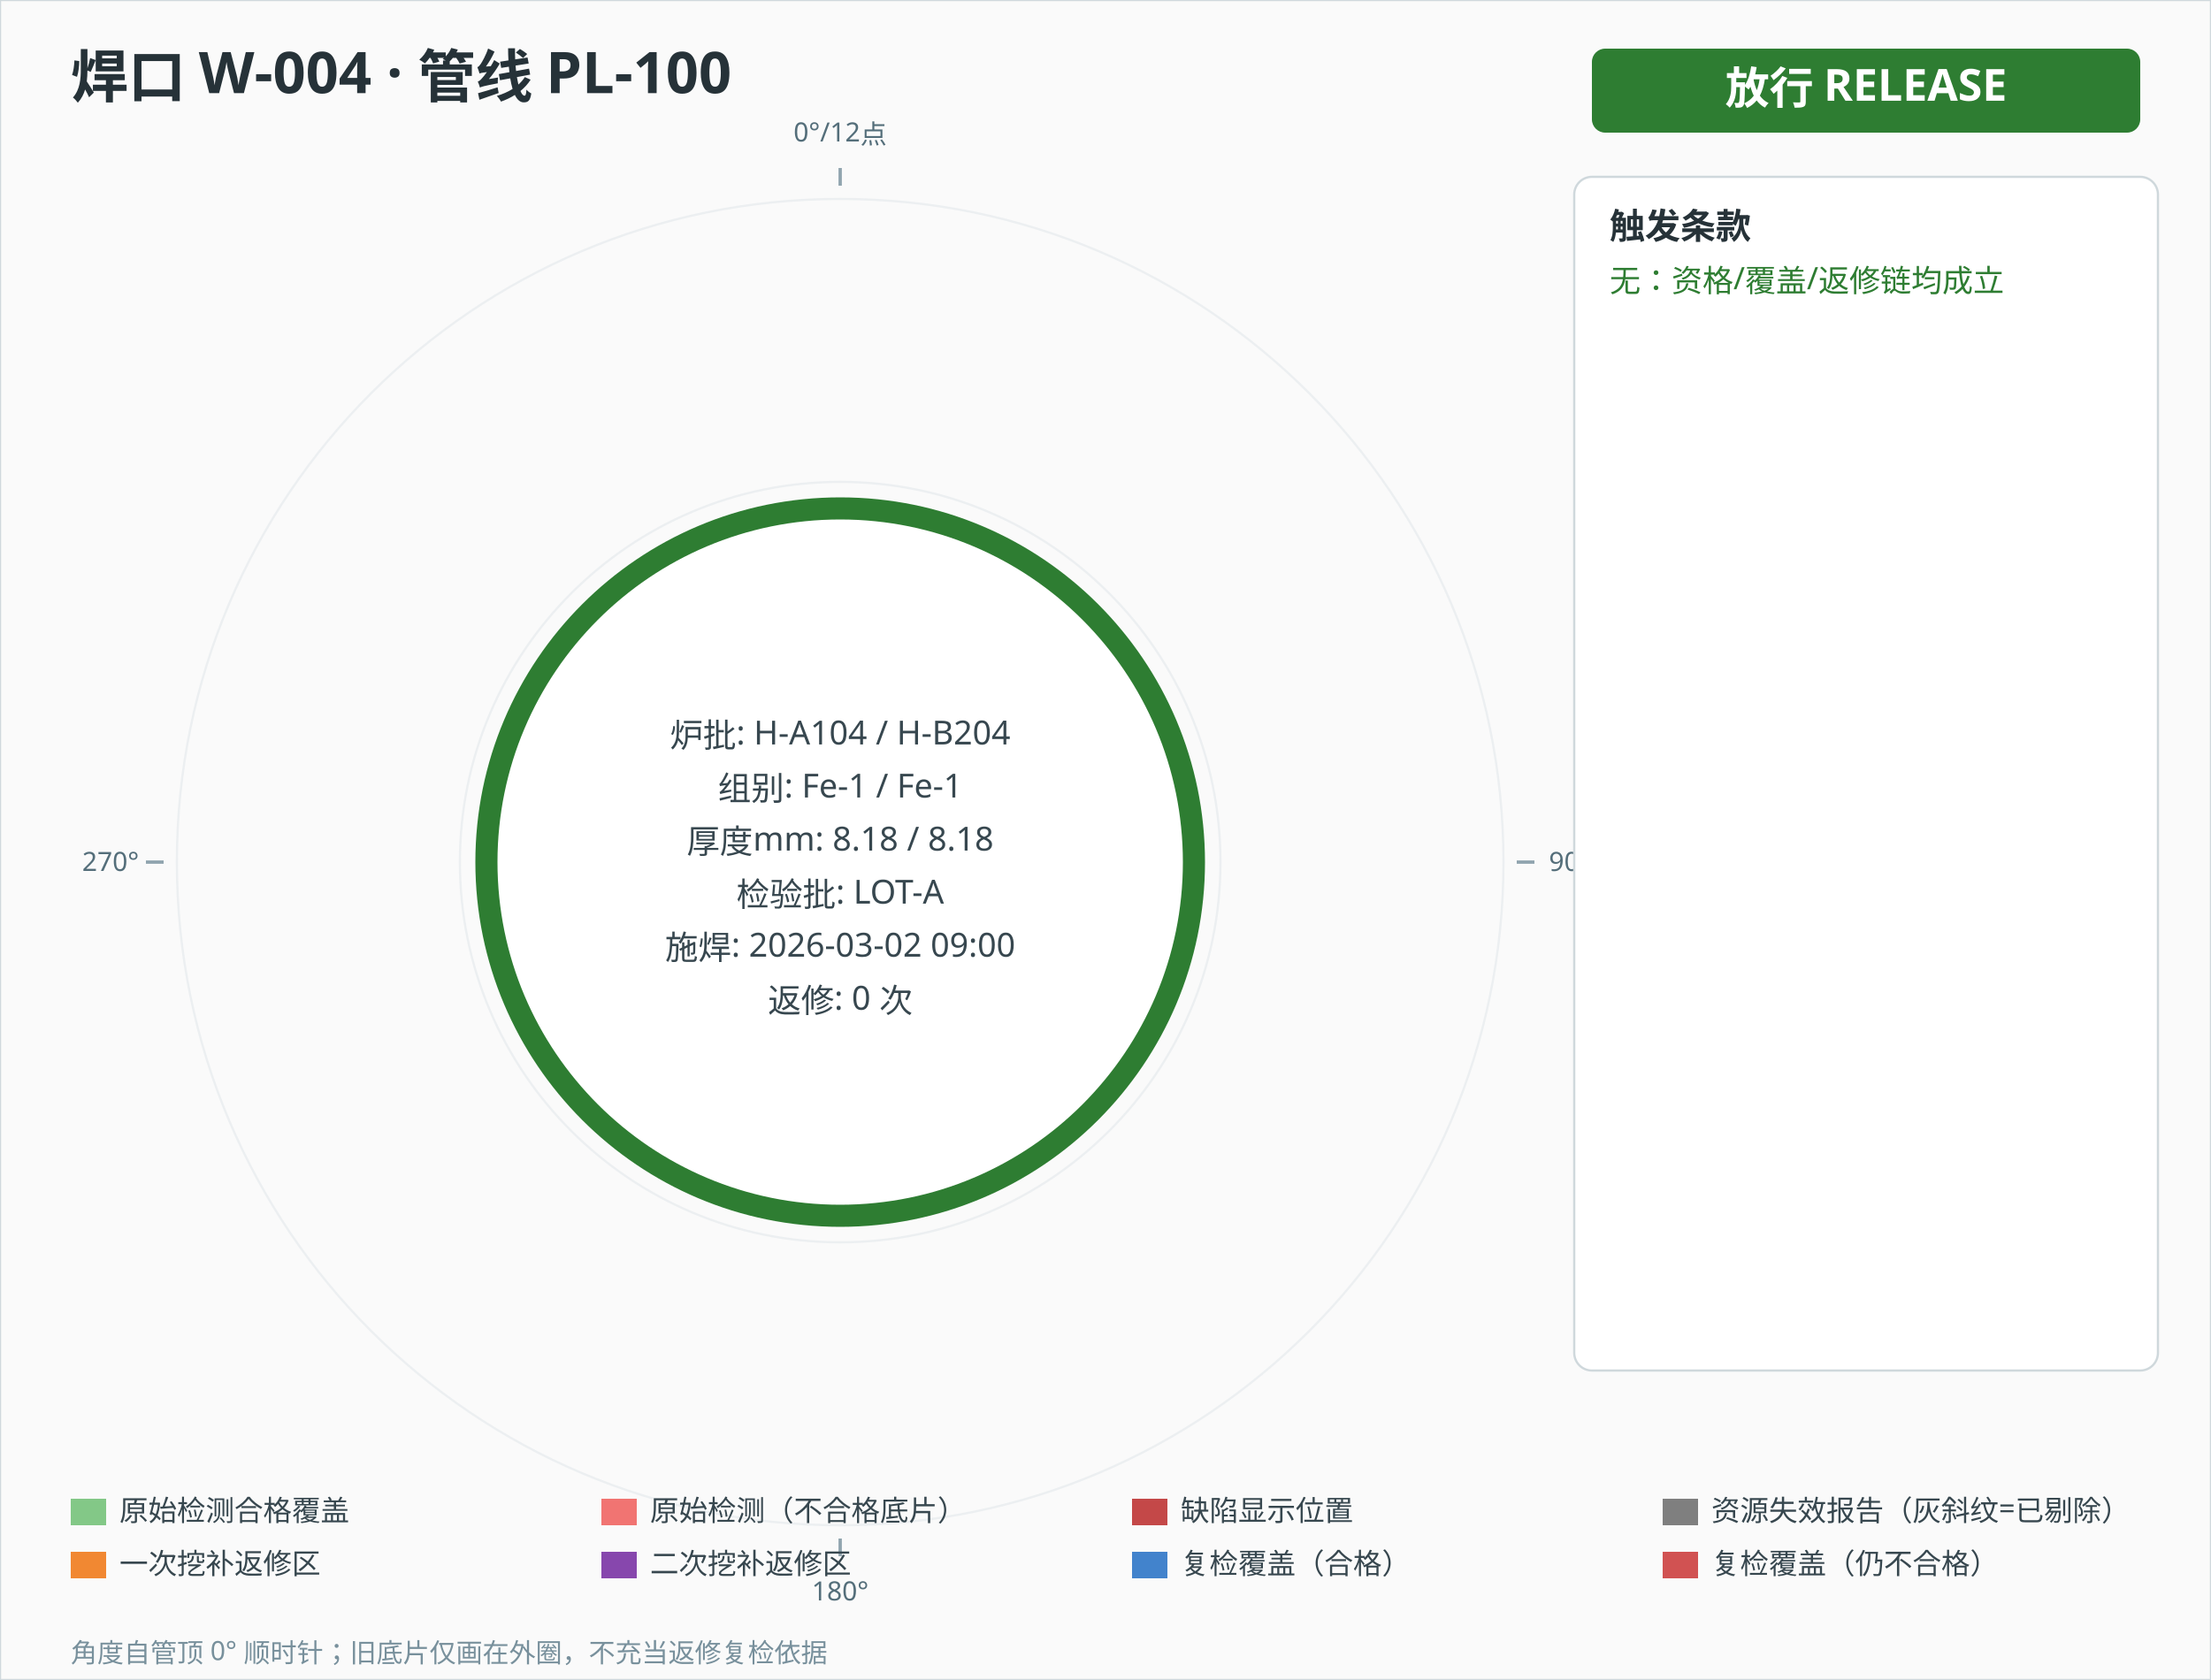
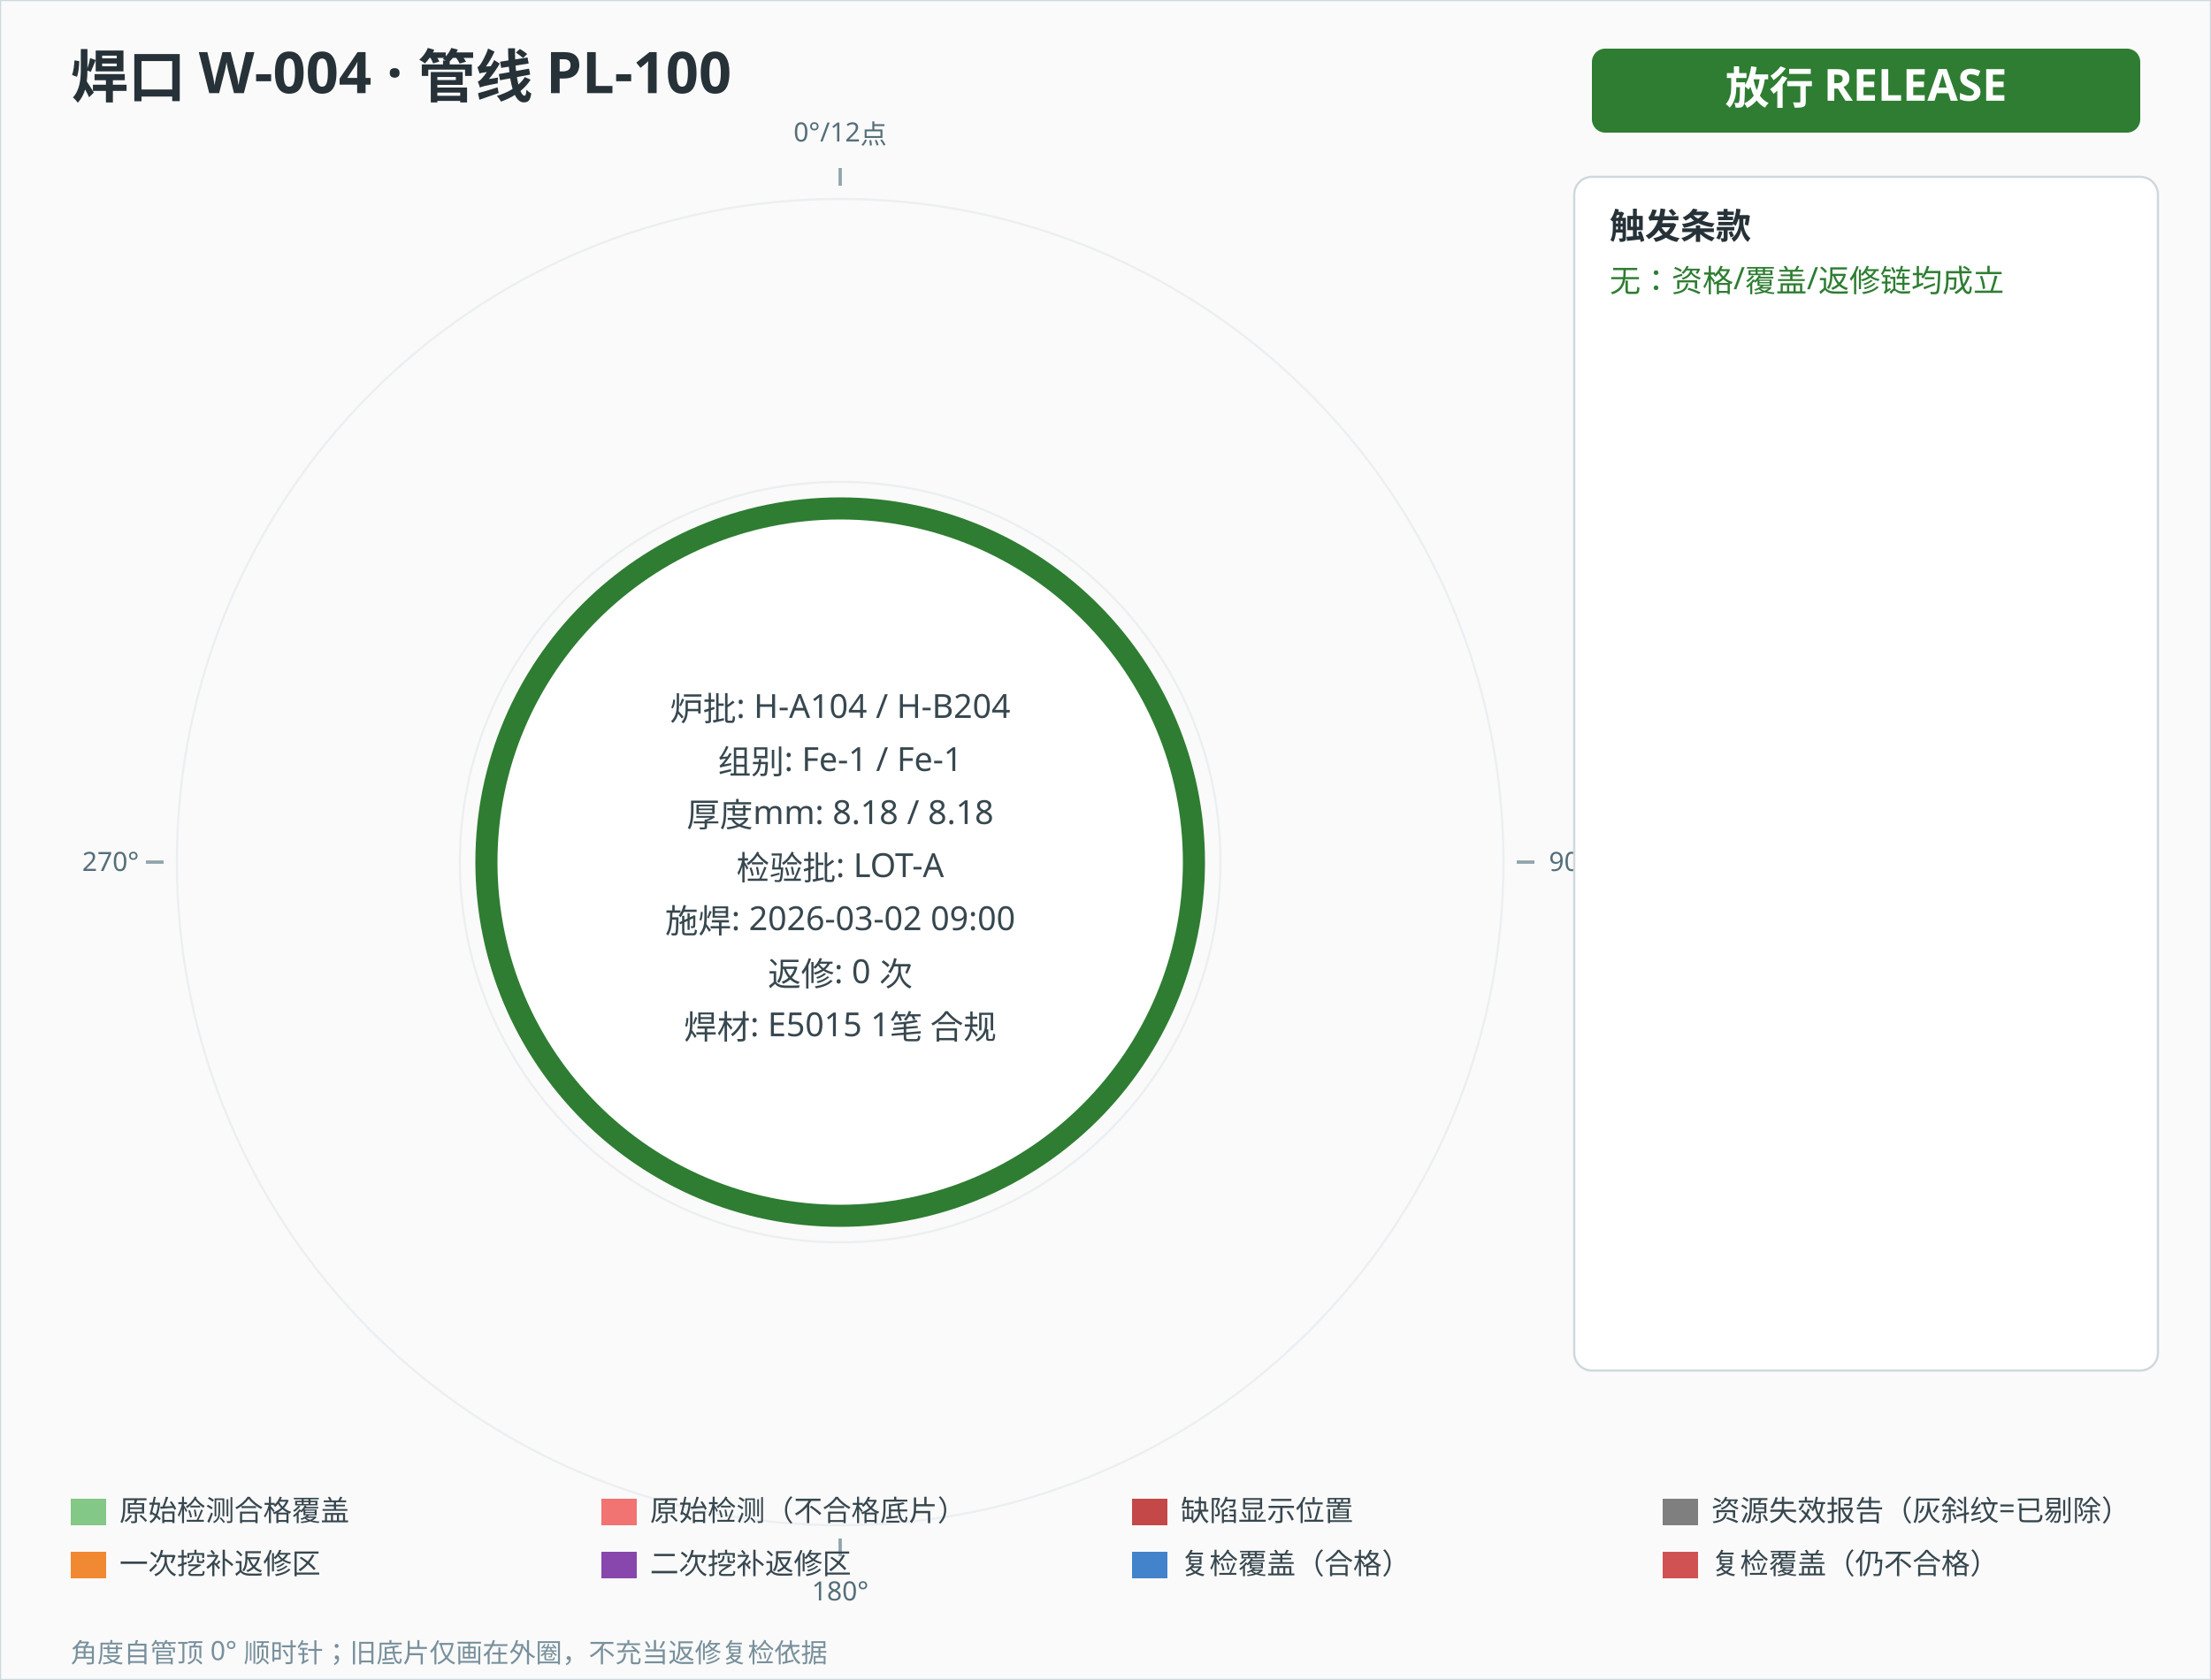
<svg xmlns="http://www.w3.org/2000/svg" viewBox="0 0 1000 760" font-family="sans-serif">
  <rect width="1000" height="760" fill="#fafafa" stroke="#cfd8dc" />
  <defs>
    <pattern id="ndexcluded" width="8" height="8" patternUnits="userSpaceOnUse" patternTransform="rotate(45)">
      <rect width="8" height="8" fill="#9e9e9e" fill-opacity="0.18" />
      <line x1="0" y1="0" x2="0" y2="8" stroke="#616161" stroke-width="3" />
    </pattern>
  </defs>
  <text x="32" y="44" font-size="26" font-weight="bold" fill="#263238">焊口 W-004 · 管线 PL-100</text>
  <rect x="720" y="22" width="248" height="38" rx="6" fill="#2e7d32" />
  <text x="844" y="47" font-size="20" font-weight="bold" fill="#ffffff" text-anchor="middle">放行 RELEASE</text>
  <circle cx="380.0" cy="390.0" r="300" fill="none" stroke="#eceff1" stroke-width="1" />
  <circle cx="380.0" cy="390.0" r="172" fill="none" stroke="#eceff1" stroke-width="1" />
  <line x1="380.0" y1="84.0" x2="380.0" y2="76.0" stroke="#90a4ae" stroke-width="1.5" />
  <text x="380.0" y="64.0" font-size="12" fill="#546e7a" text-anchor="middle">0°/12点</text>
  <line x1="686.0" y1="390.0" x2="694.0" y2="390.0" stroke="#90a4ae" stroke-width="1.5" />
  <text x="710.0" y="394.0" font-size="12" fill="#546e7a" text-anchor="middle">90°</text>
  <line x1="380.0" y1="696.0" x2="380.0" y2="704.0" stroke="#90a4ae" stroke-width="1.5" />
  <text x="380.0" y="724.0" font-size="12" fill="#546e7a" text-anchor="middle">180°</text>
  <line x1="74.0" y1="390.0" x2="66.0" y2="390.0" stroke="#90a4ae" stroke-width="1.5" />
  <text x="50.0" y="394.0" font-size="12" fill="#546e7a" text-anchor="middle">270°</text>
  <text x="380.0" y="386.0" font-size="16" fill="#c62828" text-anchor="middle">无任何 RT/UT/PT 记录</text>
  <circle cx="380.0" cy="390.0" r="160" fill="#ffffff" stroke="#2e7d32" stroke-width="10" />
-   <text x="380.0" y="338.0" font-size="15" fill="#37474f" text-anchor="middle">炉批: H-A104 / H-B204</text>
-   <text x="380.0" y="362.0" font-size="15" fill="#37474f" text-anchor="middle">组别: Fe-1 / Fe-1</text>
-   <text x="380.0" y="386.0" font-size="15" fill="#37474f" text-anchor="middle">厚度mm: 8.18 / 8.18</text>
-   <text x="380.0" y="410.0" font-size="15" fill="#37474f" text-anchor="middle">检验批: LOT-A</text>
-   <text x="380.0" y="434.0" font-size="15" fill="#37474f" text-anchor="middle">施焊: 2026-03-02 09:00</text>
-   <text x="380.0" y="458.0" font-size="15" fill="#37474f" text-anchor="middle">返修: 0 次</text>
+   <text x="380.0" y="326.0" font-size="15" fill="#37474f" text-anchor="middle">炉批: H-A104 / H-B204</text>
+   <text x="380.0" y="350.0" font-size="15" fill="#37474f" text-anchor="middle">组别: Fe-1 / Fe-1</text>
+   <text x="380.0" y="374.0" font-size="15" fill="#37474f" text-anchor="middle">厚度mm: 8.18 / 8.18</text>
+   <text x="380.0" y="398.0" font-size="15" fill="#37474f" text-anchor="middle">检验批: LOT-A</text>
+   <text x="380.0" y="422.0" font-size="15" fill="#37474f" text-anchor="middle">施焊: 2026-03-02 09:00</text>
+   <text x="380.0" y="446.0" font-size="15" fill="#37474f" text-anchor="middle">返修: 0 次</text>
+   <text x="380.0" y="470.0" font-size="15" fill="#37474f" text-anchor="middle">焊材: E5015 1笔 合规</text>
  <rect x="712" y="80" width="264" height="540" rx="8" fill="#ffffff" stroke="#cfd8dc" />
  <text x="728" y="108" font-size="16" font-weight="bold" fill="#263238">触发条款</text>
  <text x="728" y="132" font-size="14" fill="#2e7d32">无：资格/覆盖/返修链均成立</text>
  <rect x="32" y="678" width="16" height="12" fill="#66bb6a" fill-opacity="0.8" />
  <text x="54" y="688" font-size="13" fill="#37474f">原始检测合格覆盖</text>
  <rect x="272" y="678" width="16" height="12" fill="#ef5350" fill-opacity="0.8" />
  <text x="294" y="688" font-size="13" fill="#37474f">原始检测（不合格底片）</text>
  <rect x="512" y="678" width="16" height="12" fill="#b71c1c" fill-opacity="0.8" />
  <text x="534" y="688" font-size="13" fill="#37474f">缺陷显示位置</text>
  <rect x="752" y="678" width="16" height="12" fill="#616161" fill-opacity="0.8" />
  <text x="774" y="688" font-size="13" fill="#37474f">资源失效报告（灰斜纹=已剔除）</text>
  <rect x="32" y="702" width="16" height="12" fill="#ef6c00" fill-opacity="0.8" />
  <text x="54" y="712" font-size="13" fill="#37474f">一次挖补返修区</text>
  <rect x="272" y="702" width="16" height="12" fill="#6a1b9a" fill-opacity="0.8" />
  <text x="294" y="712" font-size="13" fill="#37474f">二次挖补返修区</text>
  <rect x="512" y="702" width="16" height="12" fill="#1565c0" fill-opacity="0.8" />
  <text x="534" y="712" font-size="13" fill="#37474f">复检覆盖（合格）</text>
  <rect x="752" y="702" width="16" height="12" fill="#c62828" fill-opacity="0.8" />
  <text x="774" y="712" font-size="13" fill="#37474f">复检覆盖（仍不合格）</text>
  <text x="32" y="752" font-size="12" fill="#78909c">角度自管顶 0° 顺时针；旧底片仅画在外圈，不充当返修复检依据</text>
</svg>
